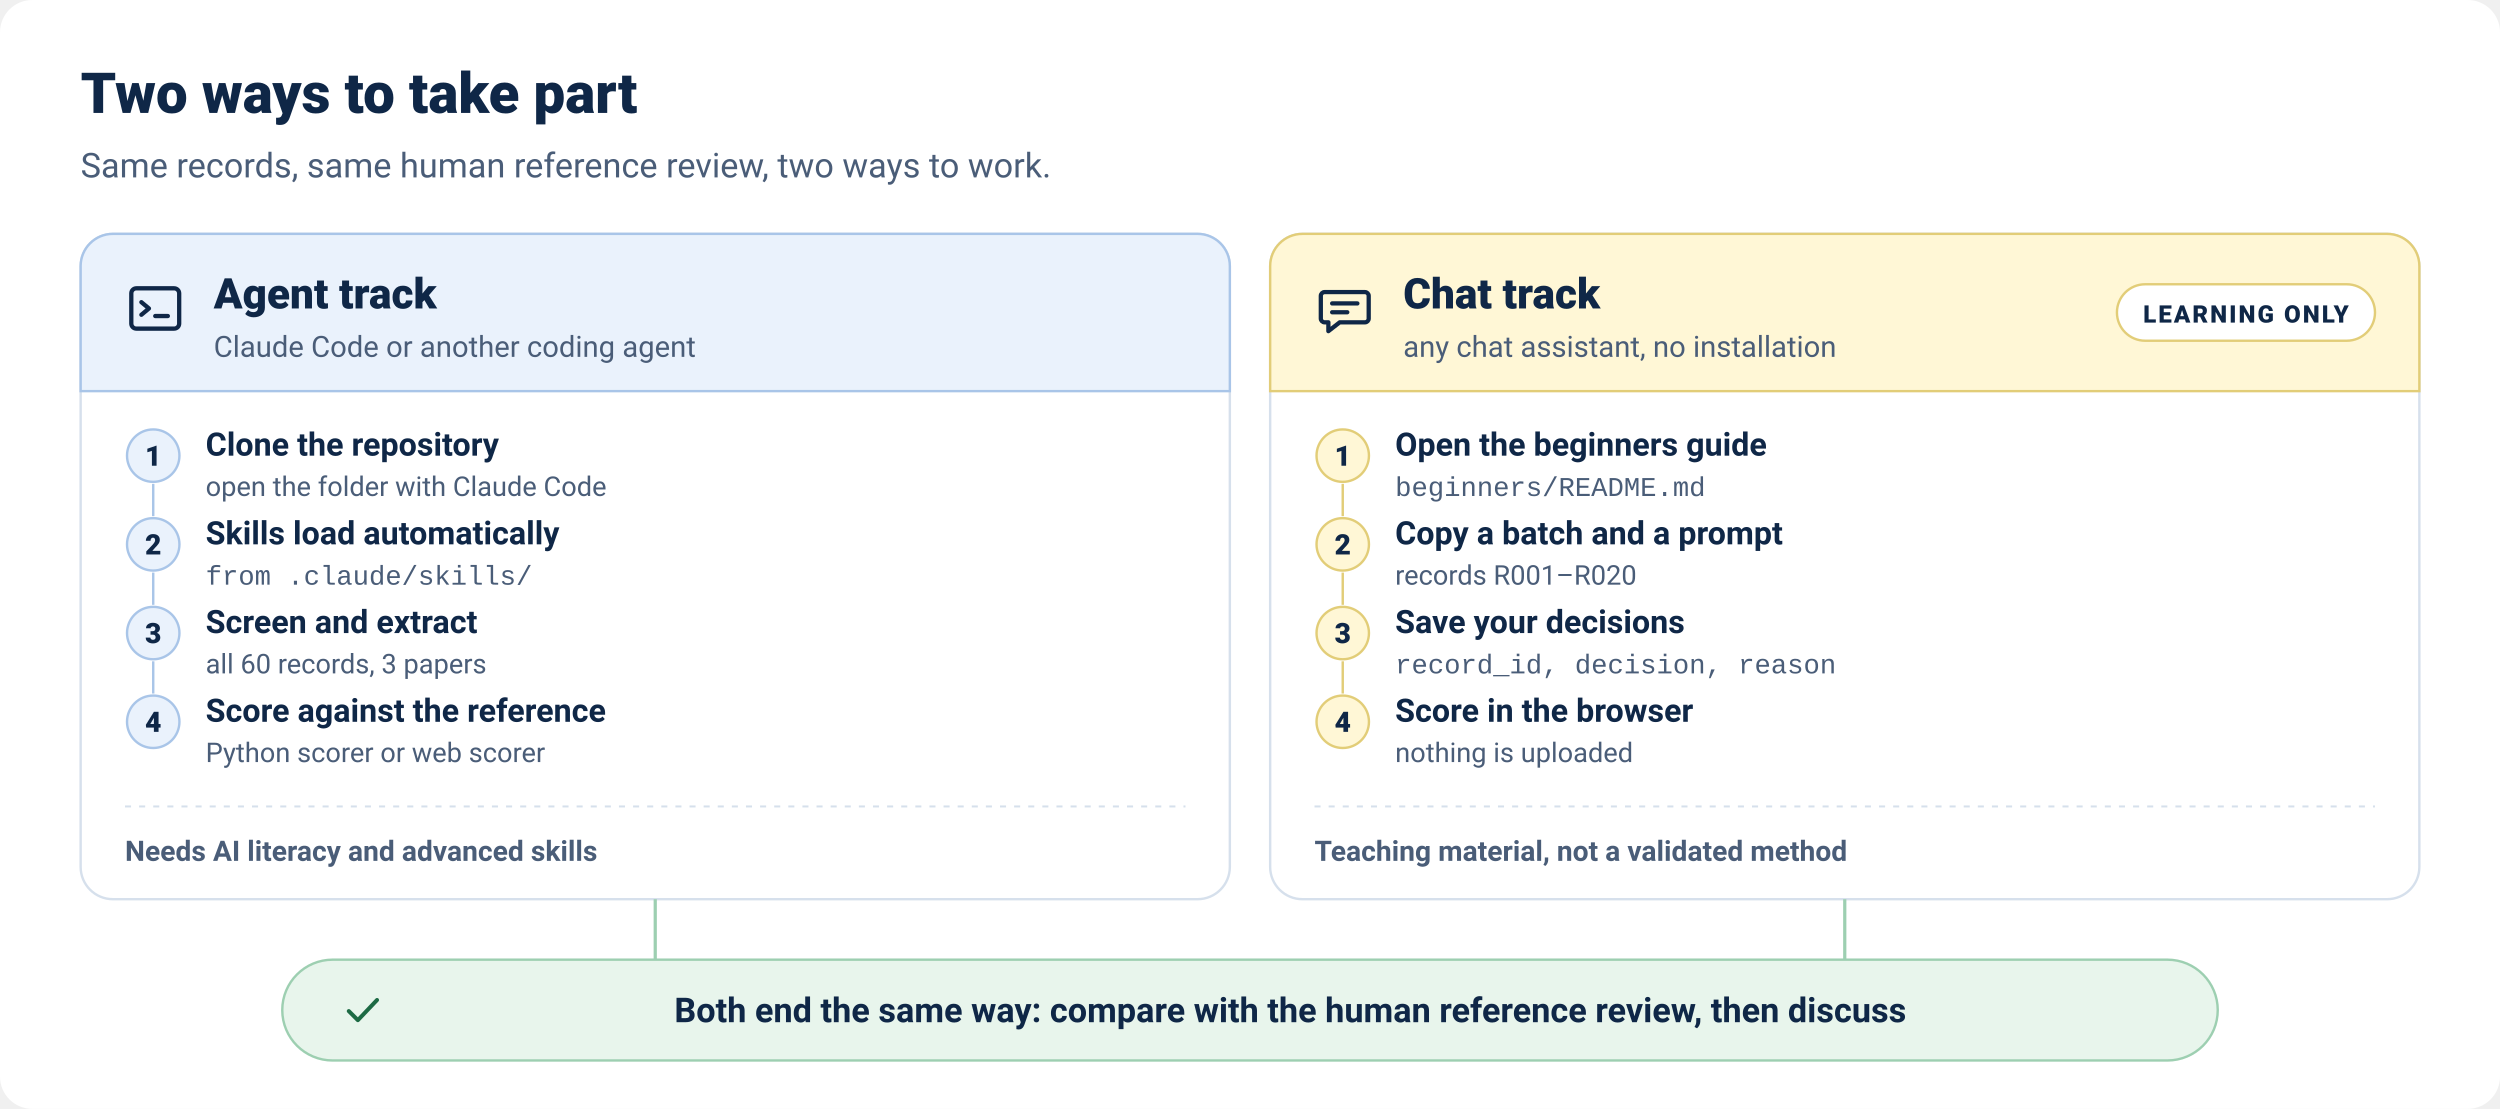
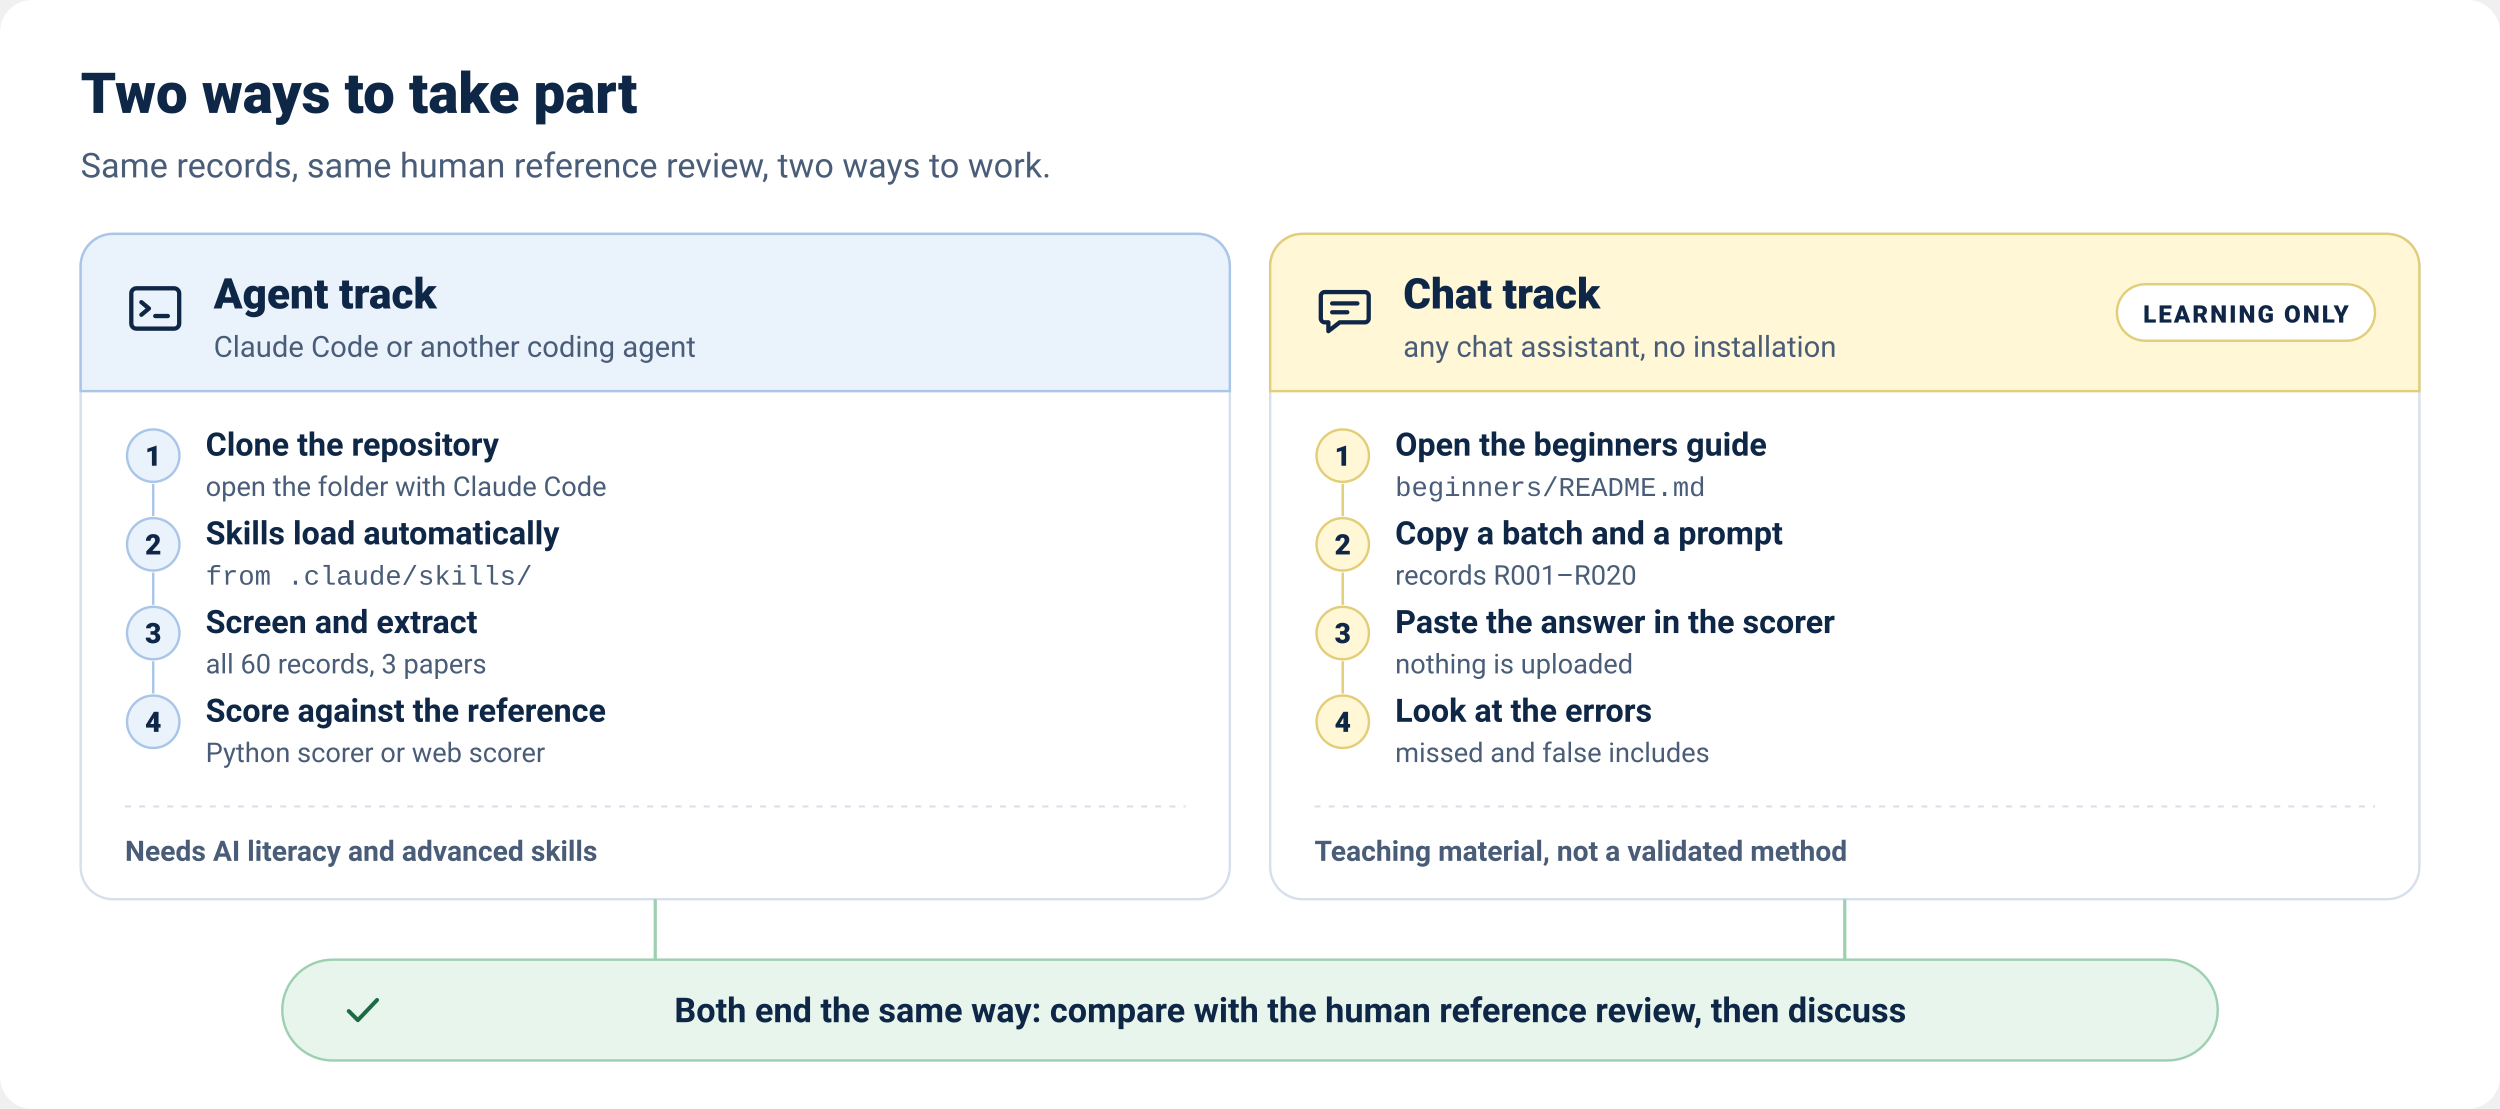
- <svg xmlns="http://www.w3.org/2000/svg" width="1240" height="550" viewBox="0 0 1240 550" role="img" aria-label="Two ways to take part. Agent track (Claude Code or another coding agent; needs AI literacy and advanced skills): clone, skills load automatically, screen all 60 records and extract 3 papers, score. Chat track (any chat assistant, learning only): open the beginners guide, copy a batch and a prompt, save your decisions, score in the browser. Both end by comparing with the human reference review and discussing." font-family="-apple-system, BlinkMacSystemFont, 'Segoe UI', Roboto, 'Helvetica Neue', Arial, 'Liberation Sans', sans-serif">
+ <svg xmlns="http://www.w3.org/2000/svg" width="1240" height="550" viewBox="0 0 1240 550" role="img" aria-label="Two ways to take part. Agent track (Claude Code or another coding agent; needs AI literacy and advanced skills): clone, skills load automatically, screen all 60 records and extract 3 papers, score. Chat track (any chat assistant, learning only): open the beginners guide, copy a batch and a prompt, paste the answer in the browser scorer, look at the errors. Both end by comparing with the human reference review and discussing." font-family="-apple-system, BlinkMacSystemFont, 'Segoe UI', Roboto, 'Helvetica Neue', Arial, 'Liberation Sans', sans-serif">
  <rect width="1240" height="550" rx="16" fill="#FFFFFF" />
  <text x="40" y="56" font-size="28" fill="#0F2747" font-weight="800">Two ways to take part</text>
  <text x="40" y="88" font-size="17" fill="#4A5D78">Same records, same human reference review, two ways to work.</text>
  <rect x="40" y="116" width="570" height="330" rx="16" fill="#FFFFFF" stroke="#D6E0EC" stroke-width="1.2" />
  <path d="M40 132 a16 16 0 0 1 16 -16 h538 a16 16 0 0 1 16 16 v62 h-570 z" fill="#EAF2FC" stroke="#A9C5E8" stroke-width="1.2" />
  <g transform="translate(62 138) scale(1.25)" fill="none" stroke="#0F2747" stroke-width="1.70" stroke-linecap="round" stroke-linejoin="round">
    <rect x="2.5" y="4" width="19" height="16" rx="2" />
    <path d="M6.5 9.5l3 2.5-3 2.5M12 15h5" />
  </g>
  <text x="106" y="153" font-size="21" fill="#0F2747" font-weight="800">Agent track</text>
  <text x="106" y="177" font-size="14.5" fill="#4A5D78">Claude Code or another coding agent</text>
  <circle cx="76" cy="226" r="13" fill="#EAF2FC" stroke="#A9C5E8" stroke-width="1.2" />
  <text x="76" y="231" font-size="14" fill="#0F2747" font-weight="800" text-anchor="middle">1</text>
  <text x="102" y="226" font-size="16" fill="#0F2747" font-weight="700">Clone the repository</text>
  <text x="102" y="246" font-size="13.5" fill="#4A5D78">open the folder with Claude Code</text>
  <line x1="76" y1="240" x2="76" y2="256" stroke="#A9C5E8" stroke-width="1.2" />
  <circle cx="76" cy="270" r="13" fill="#EAF2FC" stroke="#A9C5E8" stroke-width="1.2" />
  <text x="76" y="275" font-size="14" fill="#0F2747" font-weight="800" text-anchor="middle">2</text>
  <text x="102" y="270" font-size="16" fill="#0F2747" font-weight="700">Skills load automatically</text>
  <text x="102" y="290" font-size="13.5" fill="#4A5D78" font-family="ui-monospace, SFMono-Regular, Menlo, Consolas, 'Liberation Mono', monospace">from .claude/skills/</text>
  <line x1="76" y1="284" x2="76" y2="300" stroke="#A9C5E8" stroke-width="1.2" />
  <circle cx="76" cy="314" r="13" fill="#EAF2FC" stroke="#A9C5E8" stroke-width="1.2" />
  <text x="76" y="319" font-size="14" fill="#0F2747" font-weight="800" text-anchor="middle">3</text>
  <text x="102" y="314" font-size="16" fill="#0F2747" font-weight="700">Screen and extract</text>
  <text x="102" y="334" font-size="13.5" fill="#4A5D78">all 60 records, 3 papers</text>
  <line x1="76" y1="328" x2="76" y2="344" stroke="#A9C5E8" stroke-width="1.2" />
  <circle cx="76" cy="358" r="13" fill="#EAF2FC" stroke="#A9C5E8" stroke-width="1.2" />
  <text x="76" y="363" font-size="14" fill="#0F2747" font-weight="800" text-anchor="middle">4</text>
  <text x="102" y="358" font-size="16" fill="#0F2747" font-weight="700">Score against the reference</text>
  <text x="102" y="378" font-size="13.5" fill="#4A5D78">Python scorer or web scorer</text>
  <line x1="62" y1="400" x2="588" y2="400" stroke="#D6E0EC" stroke-dasharray="3 4" />
  <text x="62" y="427" font-size="14" fill="#4A5D78" font-weight="700">Needs AI literacy and advanced skills</text>
  <path d="M325.0 446 V 476" stroke="#9DCFB1" stroke-width="1.6" />
  <rect x="630" y="116" width="570" height="330" rx="16" fill="#FFFFFF" stroke="#D6E0EC" stroke-width="1.2" />
  <path d="M630 132 a16 16 0 0 1 16 -16 h538 a16 16 0 0 1 16 16 v62 h-570 z" fill="#FFF7D6" stroke="#E2CD78" stroke-width="1.2" />
  <g transform="translate(652 138) scale(1.25)" fill="none" stroke="#0F2747" stroke-width="1.70" stroke-linecap="round" stroke-linejoin="round">
    <path d="M4 5.5h16a1.5 1.5 0 0 1 1.5 1.5v9a1.5 1.5 0 0 1-1.5 1.5H10l-4.5 3.5V17.5H4A1.5 1.5 0 0 1 2.5 16V7A1.5 1.5 0 0 1 4 5.5z" />
    <path d="M7 10h10M7 13.5h6" />
  </g>
  <text x="696" y="153" font-size="21" fill="#0F2747" font-weight="800">Chat track</text>
  <text x="696" y="177" font-size="14.5" fill="#4A5D78">any chat assistant, no installation</text>
  <rect x="1050" y="141" width="128" height="28" rx="14" fill="#FFFFFF" stroke="#E2CD78" stroke-width="1.2" />
  <text x="1114" y="160" font-size="12" fill="#0F2747" font-weight="800" text-anchor="middle" letter-spacing="1">LEARNING ONLY</text>
  <circle cx="666" cy="226" r="13" fill="#FFF7D6" stroke="#E2CD78" stroke-width="1.2" />
  <text x="666" y="231" font-size="14" fill="#0F2747" font-weight="800" text-anchor="middle">1</text>
  <text x="692" y="226" font-size="16" fill="#0F2747" font-weight="700">Open the beginners guide</text>
  <text x="692" y="246" font-size="13.5" fill="#4A5D78" font-family="ui-monospace, SFMono-Regular, Menlo, Consolas, 'Liberation Mono', monospace">beginners/README.md</text>
  <line x1="666" y1="240" x2="666" y2="256" stroke="#E2CD78" stroke-width="1.2" />
  <circle cx="666" cy="270" r="13" fill="#FFF7D6" stroke="#E2CD78" stroke-width="1.2" />
  <text x="666" y="275" font-size="14" fill="#0F2747" font-weight="800" text-anchor="middle">2</text>
  <text x="692" y="270" font-size="16" fill="#0F2747" font-weight="700">Copy a batch and a prompt</text>
  <text x="692" y="290" font-size="13.5" fill="#4A5D78">records R001–R020</text>
  <line x1="666" y1="284" x2="666" y2="300" stroke="#E2CD78" stroke-width="1.2" />
  <circle cx="666" cy="314" r="13" fill="#FFF7D6" stroke="#E2CD78" stroke-width="1.2" />
  <text x="666" y="319" font-size="14" fill="#0F2747" font-weight="800" text-anchor="middle">3</text>
-   <text x="692" y="314" font-size="16" fill="#0F2747" font-weight="700">Save your decisions</text>
-   <text x="692" y="334" font-size="13.5" fill="#4A5D78" font-family="ui-monospace, SFMono-Regular, Menlo, Consolas, 'Liberation Mono', monospace">record_id, decision, reason</text>
+   <text x="692" y="314" font-size="16" fill="#0F2747" font-weight="700">Paste the answer in the scorer</text>
+   <text x="692" y="334" font-size="13.5" fill="#4A5D78">nothing is uploaded</text>
  <line x1="666" y1="328" x2="666" y2="344" stroke="#E2CD78" stroke-width="1.2" />
  <circle cx="666" cy="358" r="13" fill="#FFF7D6" stroke="#E2CD78" stroke-width="1.2" />
  <text x="666" y="363" font-size="14" fill="#0F2747" font-weight="800" text-anchor="middle">4</text>
-   <text x="692" y="358" font-size="16" fill="#0F2747" font-weight="700">Score in the browser</text>
-   <text x="692" y="378" font-size="13.5" fill="#4A5D78">nothing is uploaded</text>
+   <text x="692" y="358" font-size="16" fill="#0F2747" font-weight="700">Look at the errors</text>
+   <text x="692" y="378" font-size="13.5" fill="#4A5D78">missed and false includes</text>
  <line x1="652" y1="400" x2="1178" y2="400" stroke="#D6E0EC" stroke-dasharray="3 4" />
  <text x="652" y="427" font-size="14" fill="#4A5D78" font-weight="700">Teaching material, not a validated method</text>
  <path d="M915.0 446 V 476" stroke="#9DCFB1" stroke-width="1.6" />
  <rect x="140" y="476" width="960" height="50" rx="25" fill="#E8F5EC" stroke="#9DCFB1" stroke-width="1.2" />
  <g transform="translate(168 489) scale(1)" fill="none" stroke="#1D6A44" stroke-width="2.00" stroke-linecap="round" stroke-linejoin="round">
    <path d="M5 12.5l4.5 4.5L19 7" />
  </g>
  <text x="640" y="507" font-size="17" fill="#0F2747" font-weight="700" text-anchor="middle">Both end the same way: compare with the human reference review, then discuss</text>
</svg>
